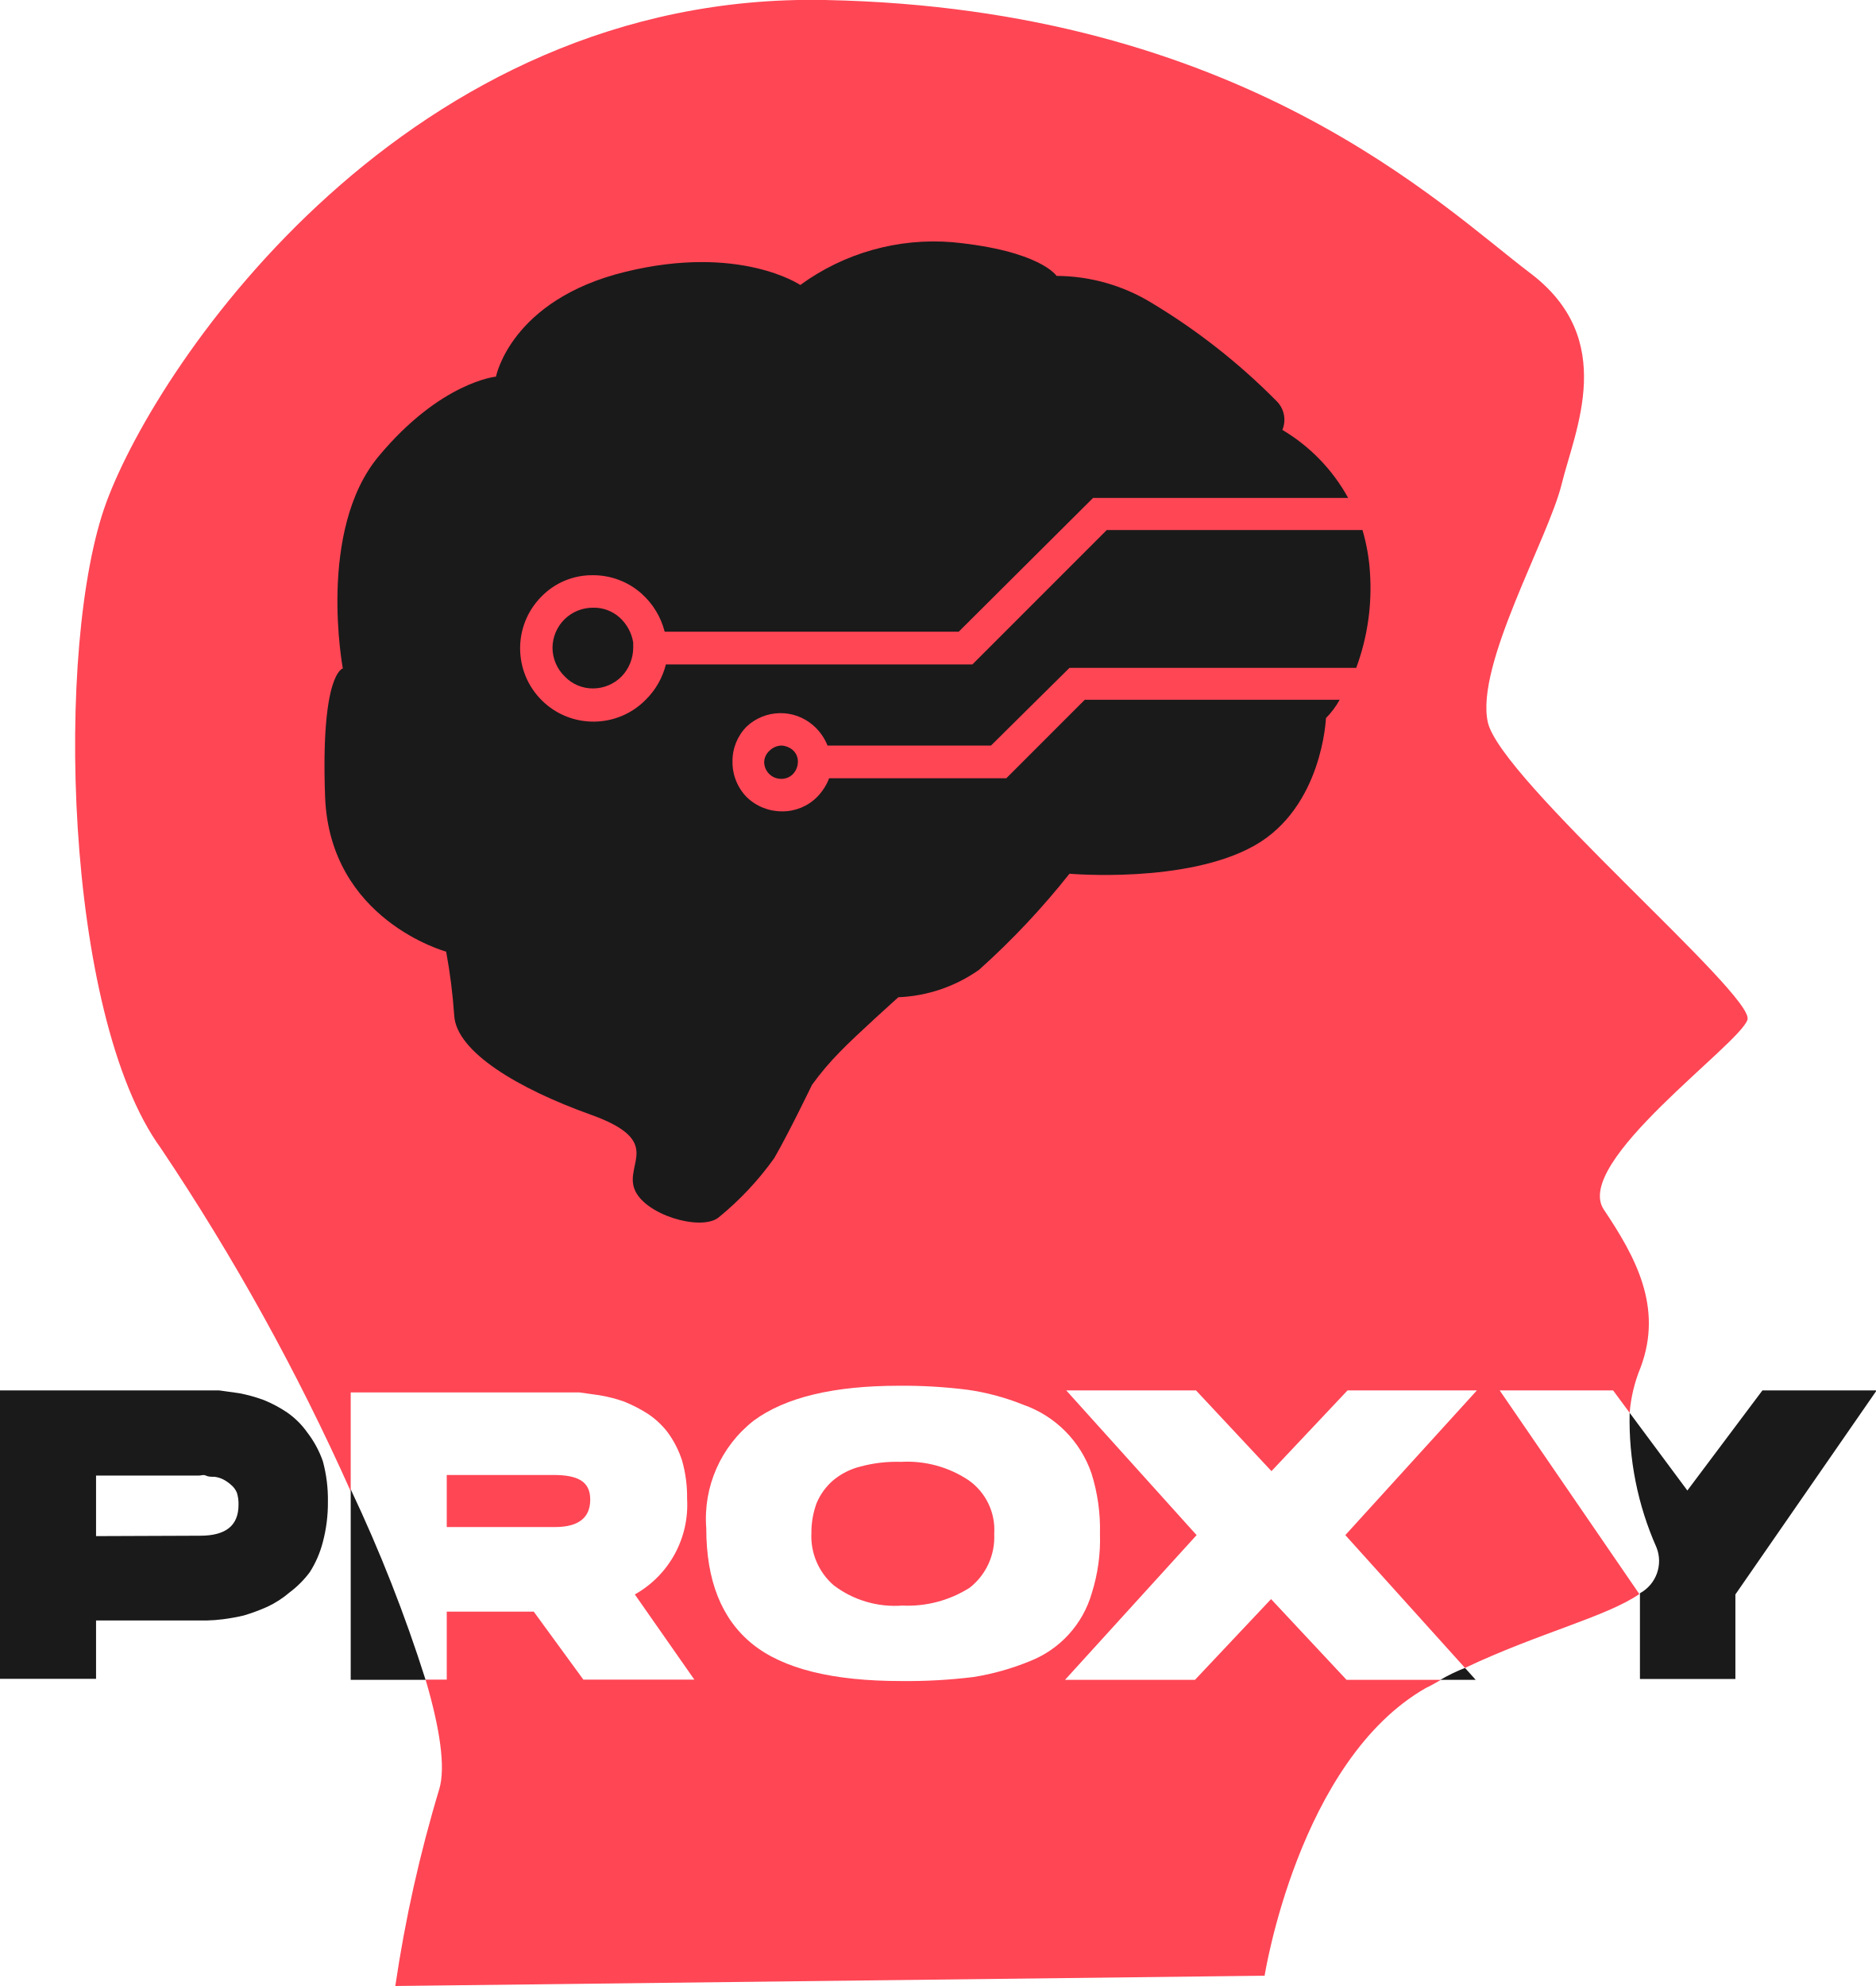
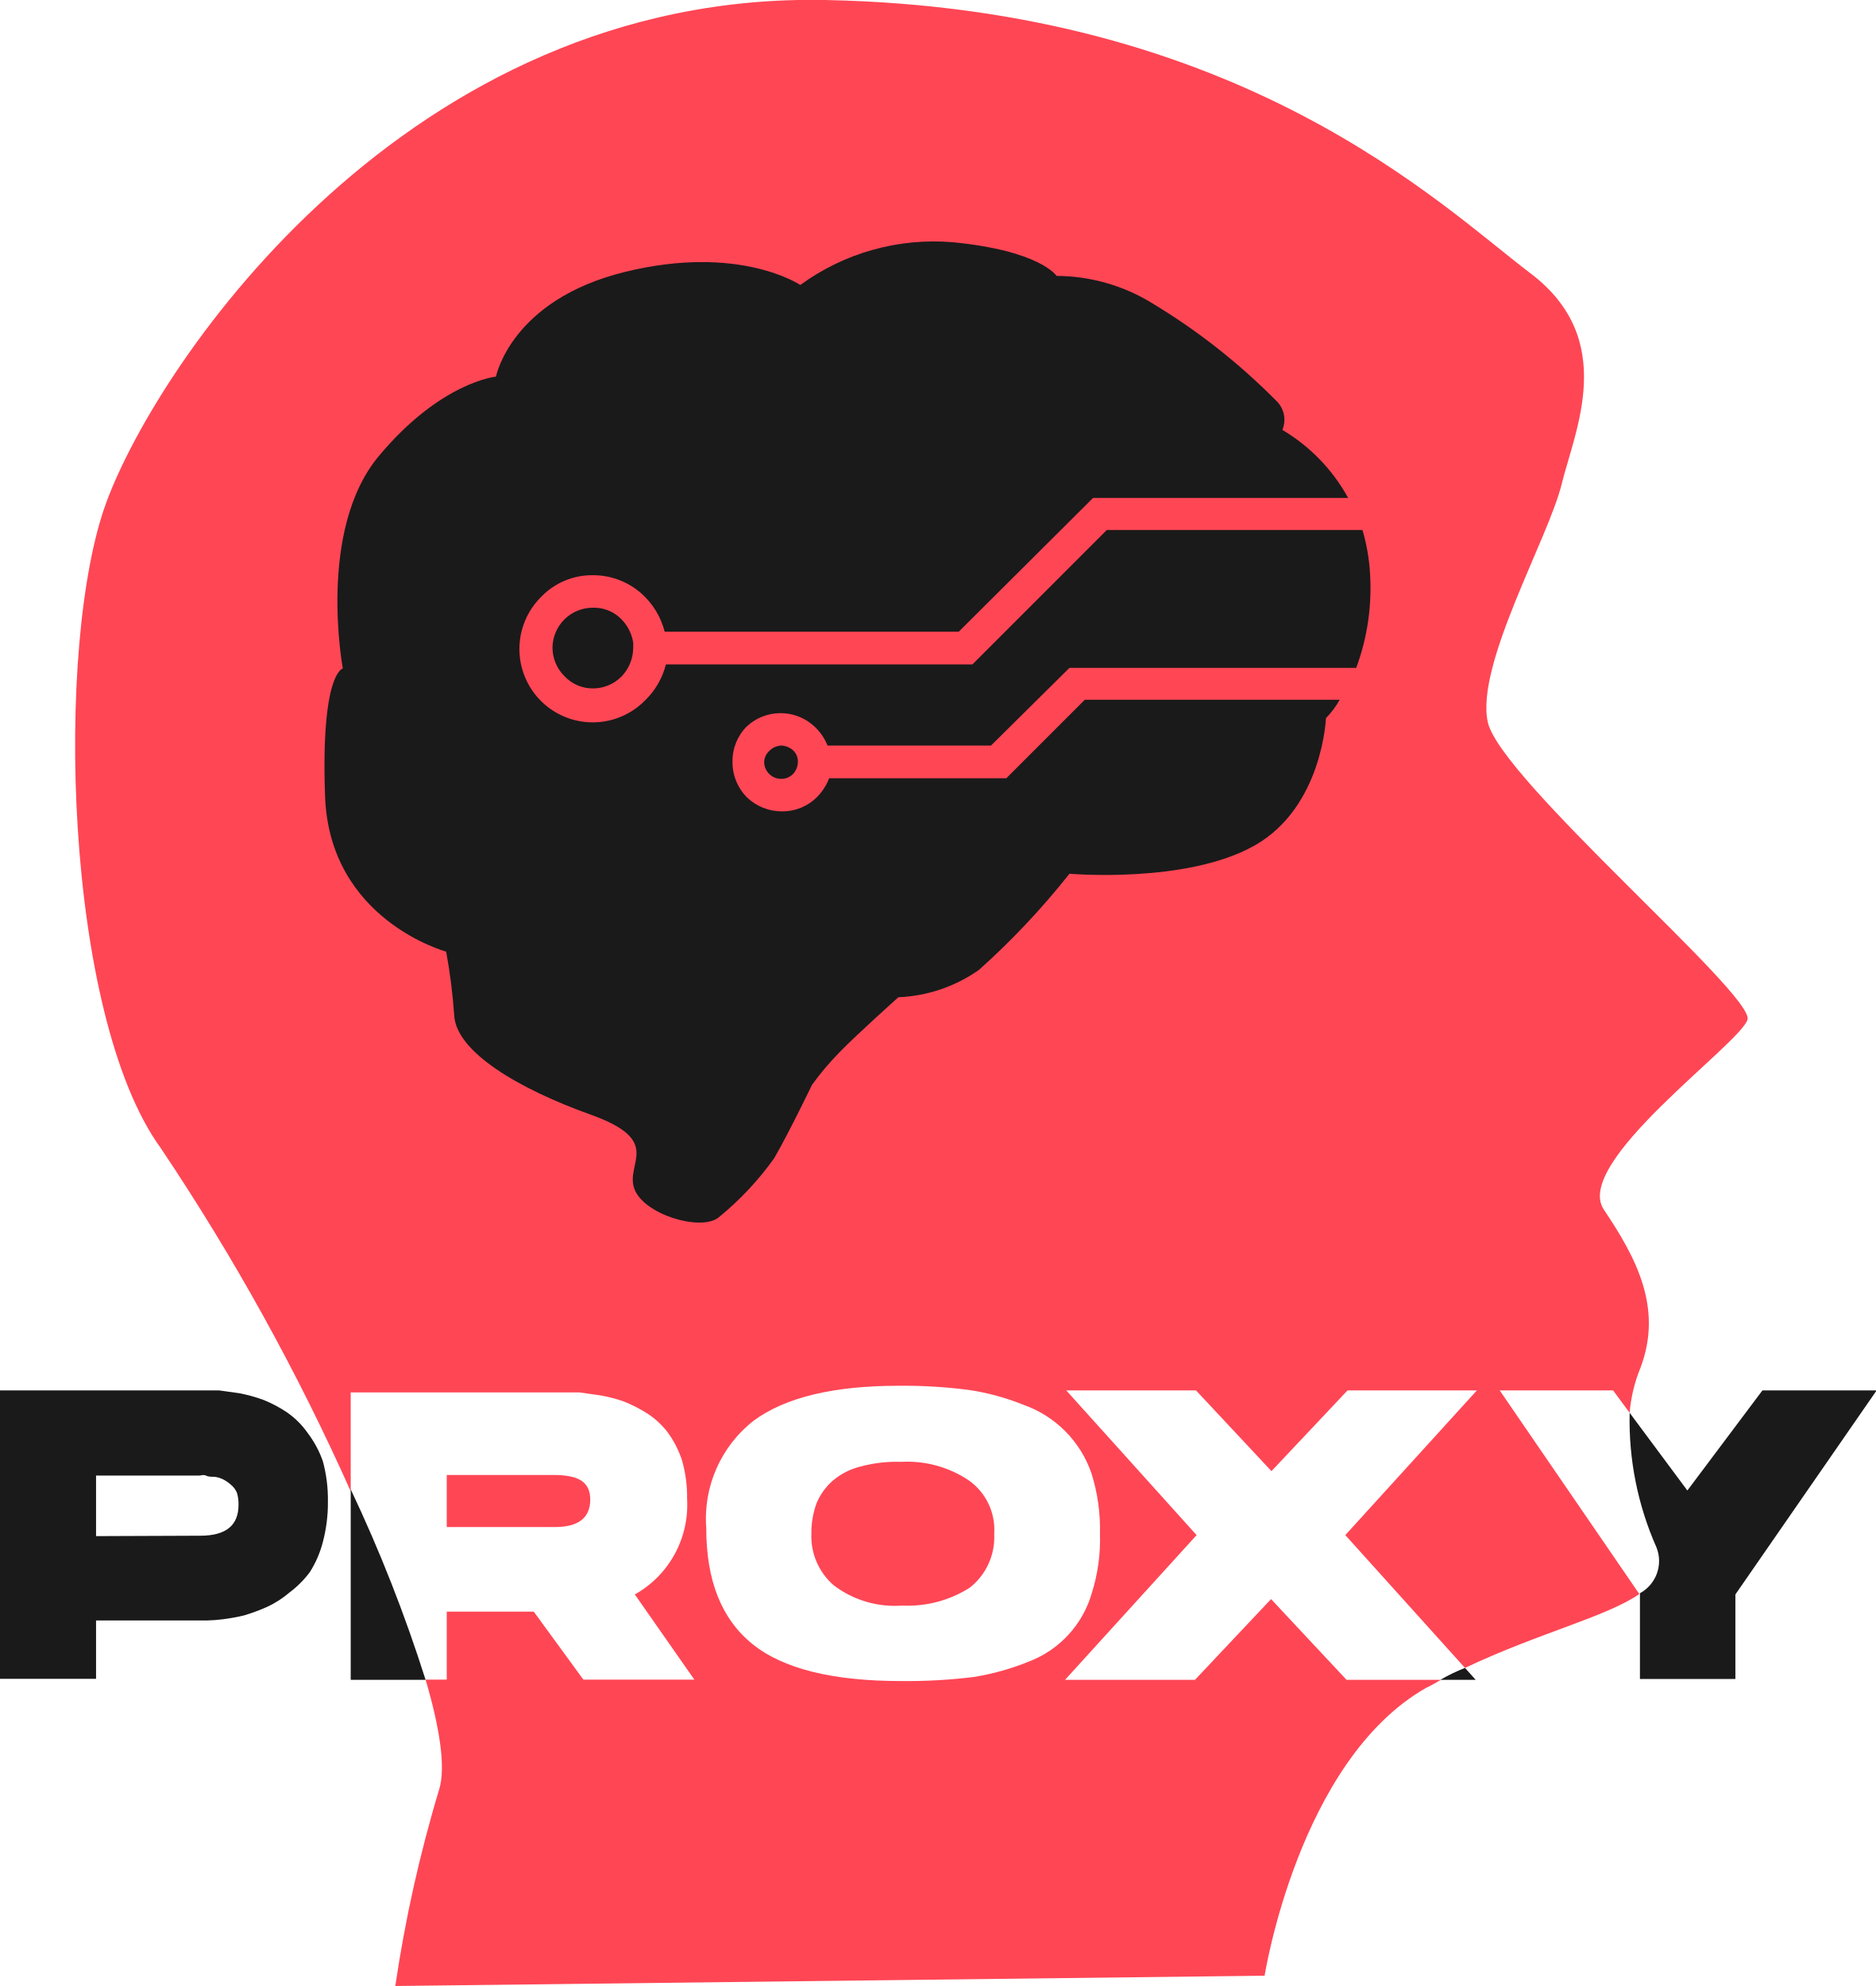
- <svg xmlns="http://www.w3.org/2000/svg" viewBox="0 0 92.95 98.4">
-   <defs>
-     <style>.cls-1{fill:#ff4655;}.cls-1,.cls-2{fill-rule:evenodd;}.cls-2{fill:#1a1a1a;}</style>
-   </defs>
-   <g id="Layer_2" data-name="Layer 2">
-     <g id="Layer_1-2" data-name="Layer 1">
-       <path class="cls-1" d="M19.59,98.4l43.08-.51s1.68-10.66,8-14.26c.25-.11.48-.26.74-.4H66.73l-3.74-4-3.77,4H52.78l6.52-7.17-6.46-7.17h6.43l3.74,4,3.77-4h6.41l-6.52,7.17,5.93,6.58c3.65-1.73,7-2.53,8.64-3.66L74.32,68.89h5.62L80.76,70a7.46,7.46,0,0,1,.54-2.24c1.13-3-.26-5.5-1.82-7.83s6.75-8.19,7.12-9.41S74.35,38.61,73.73,35.78s3-9.1,3.66-11.79,2.8-7.17-1.56-10.46S61.54.4,40.88,0,7.85,17.89,5.27,24.89s-2.1,25.4,2.7,32a113.59,113.59,0,0,1,9.41,17v-4.9H28.71l1,.14a7.35,7.35,0,0,1,1.21.31,7.25,7.25,0,0,1,1.17.6,4.1,4.1,0,0,1,1,.93,5,5,0,0,1,.71,1.39,6.57,6.57,0,0,1,.25,1.9A5.09,5.09,0,0,1,31.46,79l2.95,4.22h-5.5l-2.46-3.37H22.14v3.37H21.09c.71,2.41,1,4.34.68,5.42A67.86,67.86,0,0,0,19.59,98.4ZM81.38,78.87a.41.41,0,0,1,.12-.09A.41.41,0,0,0,81.38,78.87ZM27.5,75.66c1.16,0,1.75-.45,1.75-1.36s-.62-1.22-1.84-1.22H22.14v2.58Zm17-7a25.52,25.52,0,0,1,3.46.2,11.82,11.82,0,0,1,2.75.74A5.49,5.49,0,0,1,54.09,73,9.18,9.18,0,0,1,54.51,76a8.77,8.77,0,0,1-.4,2.92A5.15,5.15,0,0,1,51,82.32a12.51,12.51,0,0,1-2.75.77,26.91,26.91,0,0,1-3.6.2c-3.37,0-5.84-.6-7.37-1.84S35,78.3,35,75.72a6.16,6.16,0,0,1,2.35-5.33C38.92,69.23,41.33,68.66,44.53,68.66Zm.2,10.89a5.73,5.73,0,0,0,3.35-.88A3.18,3.18,0,0,0,49.27,76,3,3,0,0,0,48,73.34a5.48,5.48,0,0,0-3.35-.91,6.87,6.87,0,0,0-2,.23,3.39,3.39,0,0,0-1.39.71,3.06,3.06,0,0,0-.79,1.1,4.22,4.22,0,0,0-.26,1.5,3.21,3.21,0,0,0,1.11,2.58A5,5,0,0,0,44.73,79.55Z" />
-       <path class="cls-2" d="M35.6,60.33c-.88.68-3.68-.14-4.16-1.42s1.47-2.38-2.16-3.68-6.66-3.12-6.77-4.91a27.88,27.88,0,0,0-.4-3.17s-5.78-1.56-6-7.69.88-6.34.88-6.34S15.7,26.28,18.77,22.6s5.81-3.94,5.81-3.94.73-3.8,6.4-5.19,8.68.65,8.68.65A11.23,11.23,0,0,1,47.2,12c4.36.42,5.16,1.67,5.16,1.67A9.12,9.12,0,0,1,57.06,15a31.49,31.49,0,0,1,6.18,4.85,1.3,1.3,0,0,1,.31,1.45,8.91,8.91,0,0,1,3.26,3.37H54.17l-6.66,6.63H32.94a3.78,3.78,0,0,0-1.16-1.9,3.6,3.6,0,0,0-2.38-.9,3.5,3.5,0,0,0-2.58,1.07h0A3.63,3.63,0,1,0,32,34.67h0a3.73,3.73,0,0,0,1-1.75H48.19l6.66-6.66H67.52a9.58,9.58,0,0,1,.37,2.09,11.37,11.37,0,0,1-.68,4.74H53l-3.89,3.85h-8.1a2.61,2.61,0,0,0-.71-1A2.46,2.46,0,0,0,37,36a2.42,2.42,0,0,0-.7,1.73,2.47,2.47,0,0,0,.7,1.76,2.5,2.5,0,0,0,1.76.71,2.41,2.41,0,0,0,1.73-.71,2.71,2.71,0,0,0,.6-.93h8.78l3.89-3.89H66.39a4.13,4.13,0,0,1-.68.91S65.54,40,62.16,41.9,53,43.29,53,43.29a38.23,38.23,0,0,1-4.48,4.76,7.47,7.47,0,0,1-4,1.36s-2.1,1.88-2.89,2.7a14.26,14.26,0,0,0-1.39,1.64s-1.13,2.35-1.87,3.63A15.07,15.07,0,0,1,35.6,60.33ZM30.7,30.59a1.89,1.89,0,0,0-1.3-.48,2,2,0,0,0-1.42.57h0a2,2,0,0,0-.6,1.41,2,2,0,0,0,.6,1.42,1.92,1.92,0,0,0,1.42.6,2,2,0,0,0,1.41-.6,2.07,2.07,0,0,0,.57-1.42v-.25A2.12,2.12,0,0,0,30.7,30.59Zm8.56,6.55a.91.91,0,0,0-.54-.2.87.87,0,0,0-.59.26.78.78,0,0,0-.26.56.84.84,0,0,0,.85.83.8.8,0,0,0,.57-.23.89.89,0,0,0,.25-.6v-.08h0A.75.75,0,0,0,39.26,37.14Z" />
-       <path class="cls-2" d="M0,68.89H10.86l1,.14a7.68,7.68,0,0,1,1.22.34,6.36,6.36,0,0,1,1.16.62,4.1,4.1,0,0,1,1,1A5.09,5.09,0,0,1,16,72.4a7.23,7.23,0,0,1,.25,2,7.53,7.53,0,0,1-.25,2,5.18,5.18,0,0,1-.65,1.5,5,5,0,0,1-1,1,4.87,4.87,0,0,1-1.1.71,9.49,9.49,0,0,1-1.16.43,10,10,0,0,1-1.05.19,7.75,7.75,0,0,1-.8.06H4.76v2.89H0Zm9.92,7.2c1.28,0,1.9-.51,1.9-1.53a1.84,1.84,0,0,0-.08-.6,1,1,0,0,0-.29-.39,1.81,1.81,0,0,0-.37-.26,1.32,1.32,0,0,0-.45-.14c-.17,0-.31,0-.43-.06s-.22,0-.34,0H4.76v3Zm11.17,7.14H17.38V73.79A74.77,74.77,0,0,1,21.09,83.23Zm51.51-.59.53.59H71.38C71.77,83,72.17,82.81,72.6,82.64ZM87.34,68.89H93L86,79v4.19H81.27V79l0-.06a1.82,1.82,0,0,0,.82-2.27A15.52,15.52,0,0,1,80.76,70l2.86,3.85Z" />
-     </g>
-   </g>
+ <svg xmlns="http://www.w3.org/2000/svg" viewBox="0 0 92.95 98.4" fill-rule="evenodd">
+   <path d="M19.59 98.4l43.08-.51s1.68-10.66 8-14.26c.25-.11.48-.26.74-.4h-4.68l-3.74-4-3.77 4h-6.44l6.52-7.17-6.46-7.17h6.43l3.74 4 3.77-4h6.41l-6.52 7.17 5.93 6.58c3.65-1.73 7-2.53 8.64-3.66l-6.92-10.09h5.62l.82 1.11a7.46 7.46 0 0 1 .54-2.24c1.13-3-.26-5.5-1.82-7.83s6.75-8.19 7.12-9.41-12.25-11.91-12.87-14.74 3-9.1 3.66-11.79 2.8-7.17-1.56-10.46S61.54.4 40.88 0 7.85 17.89 5.27 24.89s-2.1 25.4 2.7 32a113.59 113.59 0 0 1 9.41 17v-4.9h11.33l1 .14a7.35 7.35 0 0 1 1.21.31 7.25 7.25 0 0 1 1.17.6 4.1 4.1 0 0 1 1 .93 5 5 0 0 1 .71 1.39 6.57 6.57 0 0 1 .25 1.9A5.09 5.09 0 0 1 31.46 79l2.95 4.22h-5.5l-2.46-3.37h-4.31v3.37h-1.05c.71 2.41 1 4.34.68 5.42a67.86 67.86 0 0 0-2.18 9.76zm61.79-19.53a.41.41 0 0 1 .12-.09.41.41 0 0 0-.12.09zM27.5 75.66c1.16 0 1.75-.45 1.75-1.36s-.62-1.22-1.84-1.22h-5.27v2.58zm17-7a25.52 25.52 0 0 1 3.46.2 11.82 11.82 0 0 1 2.75.74 5.49 5.49 0 0 1 3.38 3.4 9.18 9.18 0 0 1 .42 3 8.77 8.77 0 0 1-.4 2.92 5.15 5.15 0 0 1-3.11 3.4 12.51 12.51 0 0 1-2.75.77 26.91 26.91 0 0 1-3.6.2c-3.37 0-5.84-.6-7.37-1.84S35 78.3 35 75.72a6.16 6.16 0 0 1 2.35-5.33c1.57-1.16 3.98-1.73 7.18-1.73zm.2 10.89a5.73 5.73 0 0 0 3.35-.88A3.18 3.18 0 0 0 49.27 76 3 3 0 0 0 48 73.34a5.48 5.48 0 0 0-3.35-.91 6.87 6.87 0 0 0-2 .23 3.39 3.39 0 0 0-1.39.71 3.06 3.06 0 0 0-.79 1.1 4.22 4.22 0 0 0-.26 1.5 3.21 3.21 0 0 0 1.11 2.58 5 5 0 0 0 3.41 1z" fill="#ff4655" />
+   <path d="M35.6 60.33c-.88.68-3.68-.14-4.16-1.42s1.47-2.38-2.16-3.68-6.66-3.12-6.77-4.91a27.88 27.88 0 0 0-.4-3.17s-5.78-1.56-6-7.69.88-6.34.88-6.34-1.29-6.84 1.78-10.52 5.81-3.94 5.81-3.94.73-3.8 6.4-5.19 8.68.65 8.68.65A11.23 11.23 0 0 1 47.2 12c4.36.42 5.16 1.67 5.16 1.67a9.12 9.12 0 0 1 4.7 1.33 31.49 31.49 0 0 1 6.18 4.85 1.3 1.3 0 0 1 .31 1.45 8.91 8.91 0 0 1 3.26 3.37H54.17l-6.66 6.63H32.94a3.78 3.78 0 0 0-1.16-1.9 3.6 3.6 0 0 0-2.38-.9 3.5 3.5 0 0 0-2.58 1.07h0a3.635 3.635 0 1 0 5.18 5.1h0a3.73 3.73 0 0 0 1-1.75h15.19l6.66-6.66h12.67a9.58 9.58 0 0 1 .37 2.09 11.37 11.37 0 0 1-.68 4.74H53l-3.89 3.85h-8.1a2.61 2.61 0 0 0-.71-1A2.46 2.46 0 0 0 37 36a2.42 2.42 0 0 0-.7 1.73 2.47 2.47 0 0 0 .7 1.76 2.5 2.5 0 0 0 1.76.71 2.41 2.41 0 0 0 1.73-.71 2.71 2.71 0 0 0 .6-.93h8.78l3.89-3.89h12.63a4.13 4.13 0 0 1-.68.91s-.17 4.42-3.55 6.32S53 43.29 53 43.29a38.23 38.23 0 0 1-4.48 4.76 7.47 7.47 0 0 1-4 1.36s-2.1 1.88-2.89 2.7a14.26 14.26 0 0 0-1.39 1.64s-1.13 2.35-1.87 3.63a15.07 15.07 0 0 1-2.77 2.95zm-4.9-29.74a1.89 1.89 0 0 0-1.3-.48 2 2 0 0 0-1.42.57h0a2 2 0 0 0-.6 1.41 2 2 0 0 0 .6 1.42 1.92 1.92 0 0 0 1.42.6 2 2 0 0 0 1.41-.6 2.07 2.07 0 0 0 .57-1.42v-.25a2.12 2.12 0 0 0-.68-1.25zm8.56 6.55a.91.91 0 0 0-.54-.2.87.87 0 0 0-.59.26.78.78 0 0 0-.26.56.84.84 0 0 0 .85.83.8.8 0 0 0 .57-.23.89.89 0 0 0 .25-.6v-.08h0a.75.75 0 0 0-.28-.54zM0 68.89h10.86l1 .14a7.68 7.68 0 0 1 1.22.34 6.36 6.36 0 0 1 1.16.62 4.1 4.1 0 0 1 1 1A5.09 5.09 0 0 1 16 72.4a7.23 7.23 0 0 1 .25 2 7.53 7.53 0 0 1-.25 2 5.18 5.18 0 0 1-.65 1.5 5 5 0 0 1-1 1 4.87 4.87 0 0 1-1.1.71 9.49 9.49 0 0 1-1.16.43 10 10 0 0 1-1.05.19 7.75 7.75 0 0 1-.8.06H4.76v2.89H0zm9.92 7.2c1.28 0 1.9-.51 1.9-1.53a1.84 1.84 0 0 0-.08-.6 1 1 0 0 0-.29-.39 1.81 1.81 0 0 0-.37-.26 1.32 1.32 0 0 0-.45-.14c-.17 0-.31 0-.43-.06s-.22 0-.34 0h-5.1v3zm11.17 7.14h-3.71v-9.44a74.77 74.77 0 0 1 3.71 9.44zm51.51-.59l.53.59h-1.75c.39-.23.79-.42 1.22-.59zm14.74-13.75H93L86 79v4.19h-4.73V79v-.06a1.82 1.82 0 0 0 .82-2.27A15.52 15.52 0 0 1 80.76 70l2.86 3.85z" fill="#1a1a1a" />
</svg>
